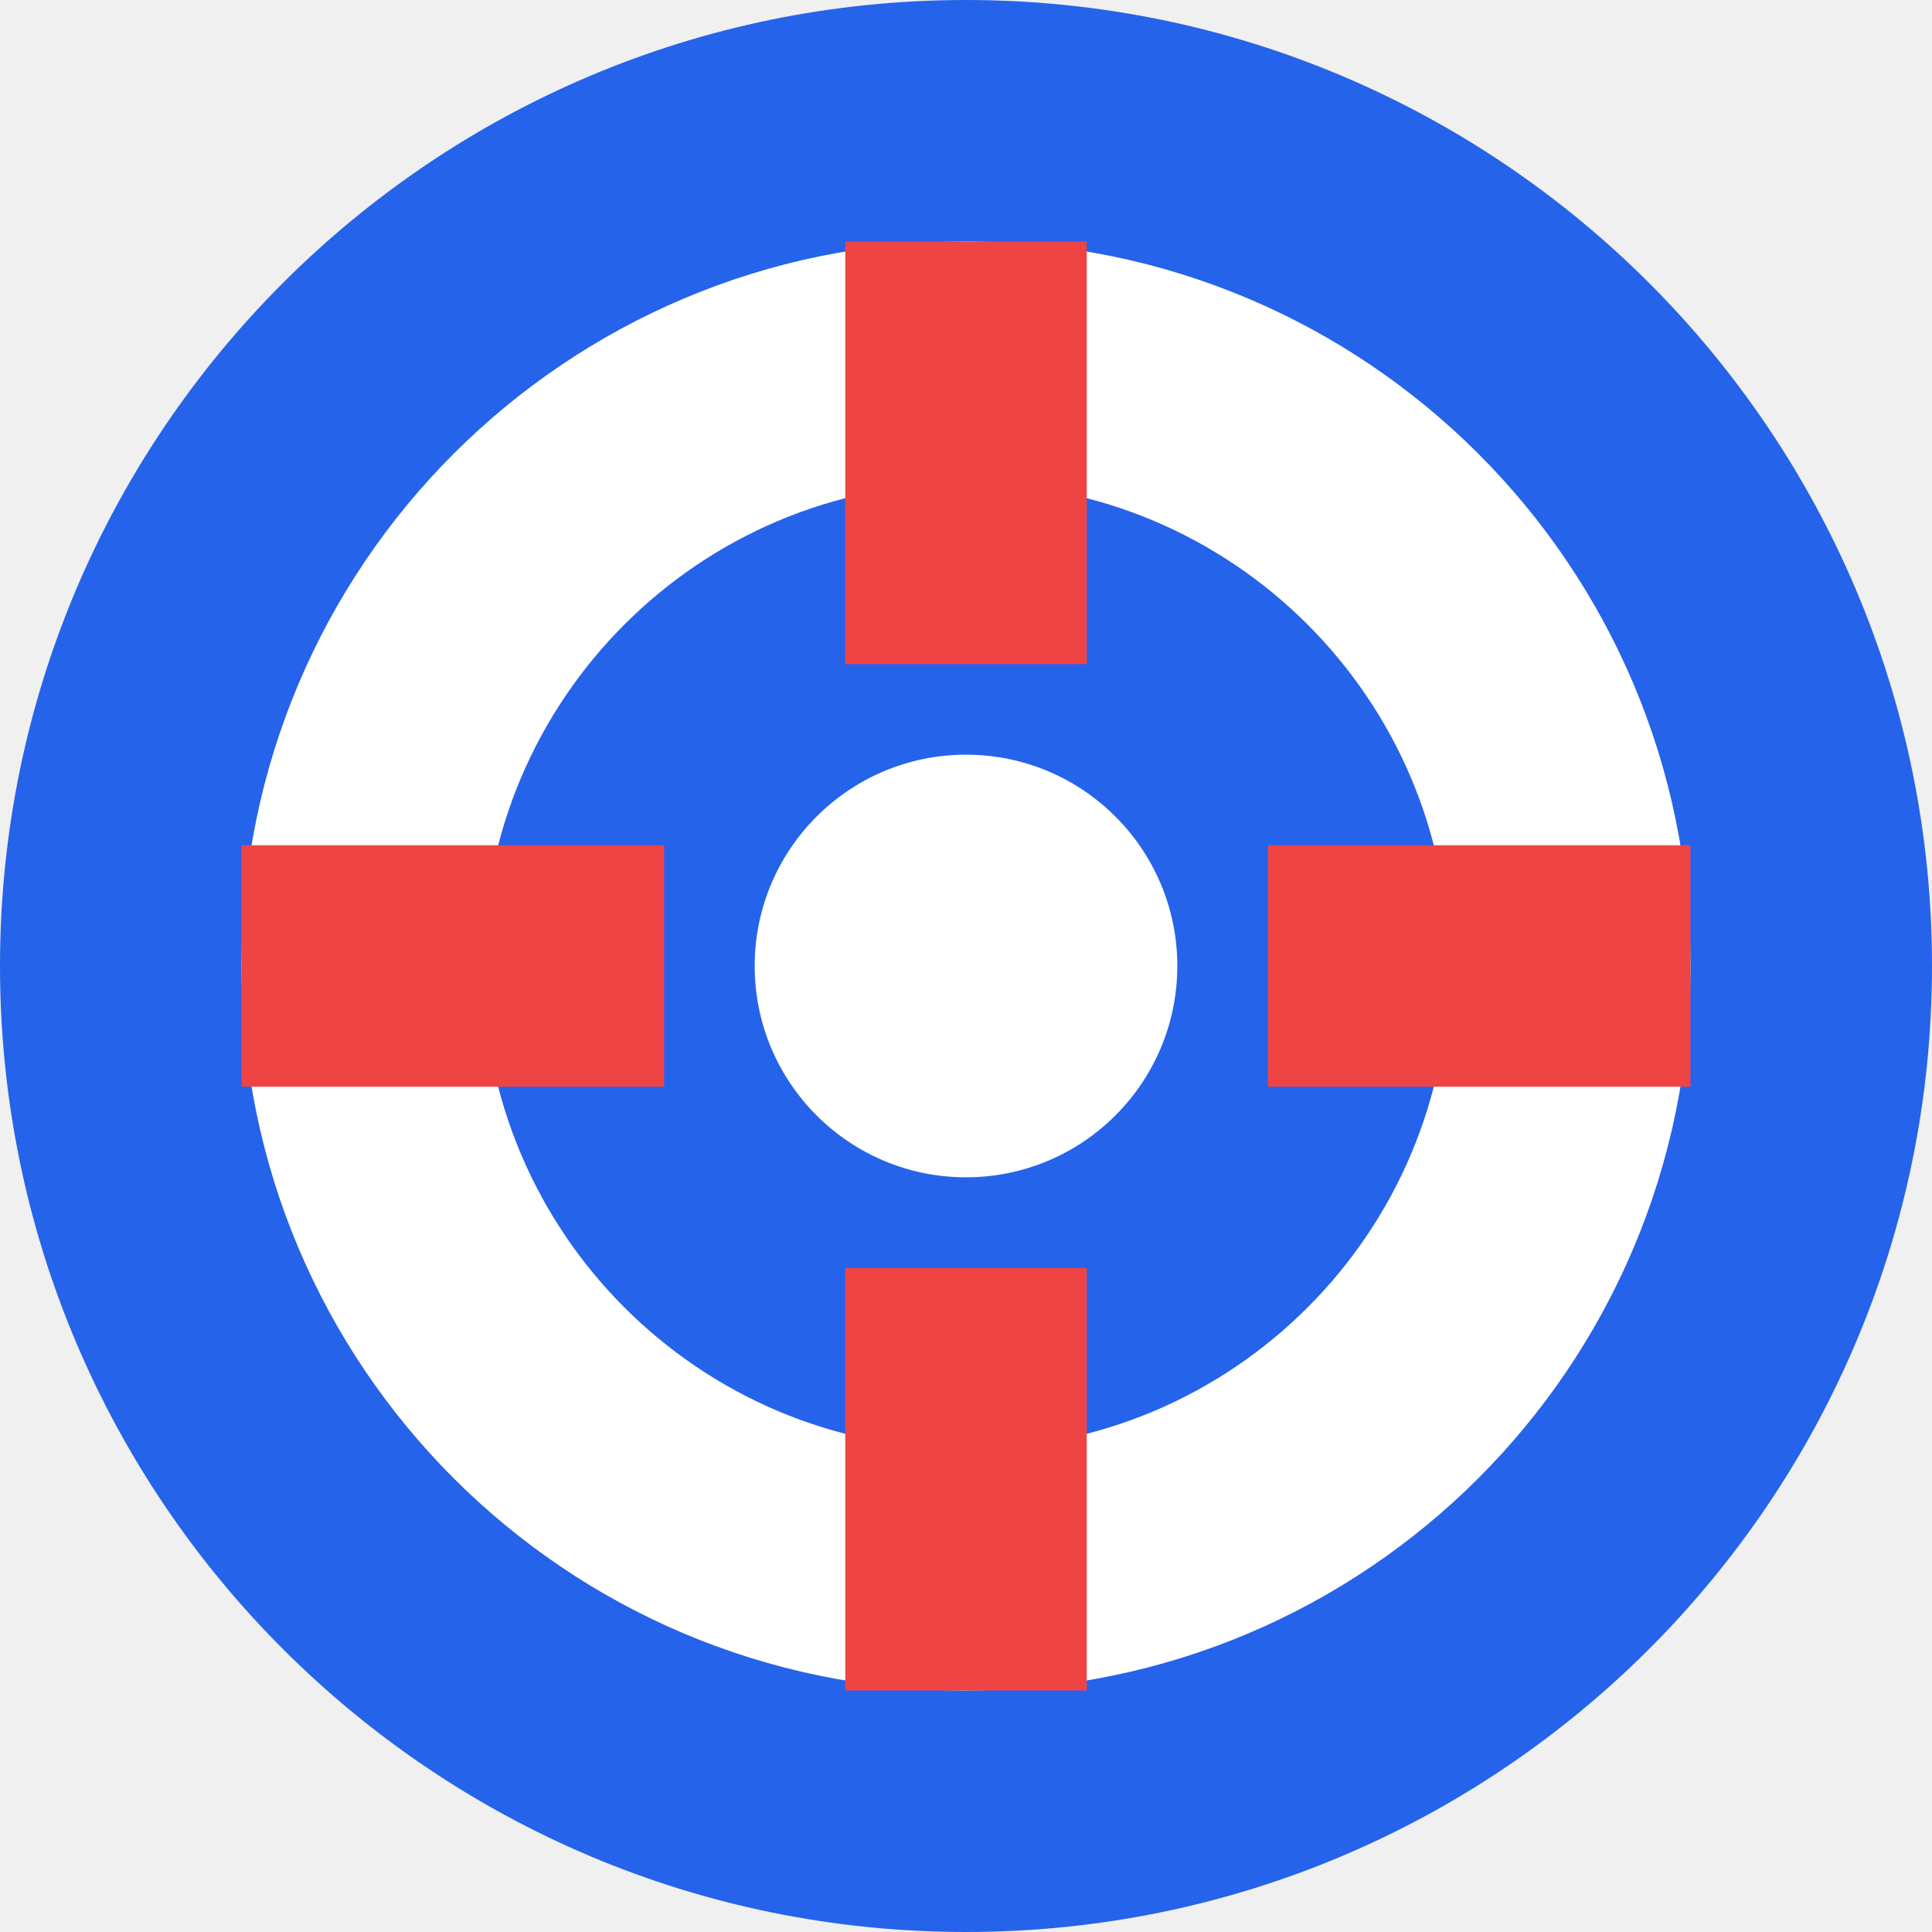
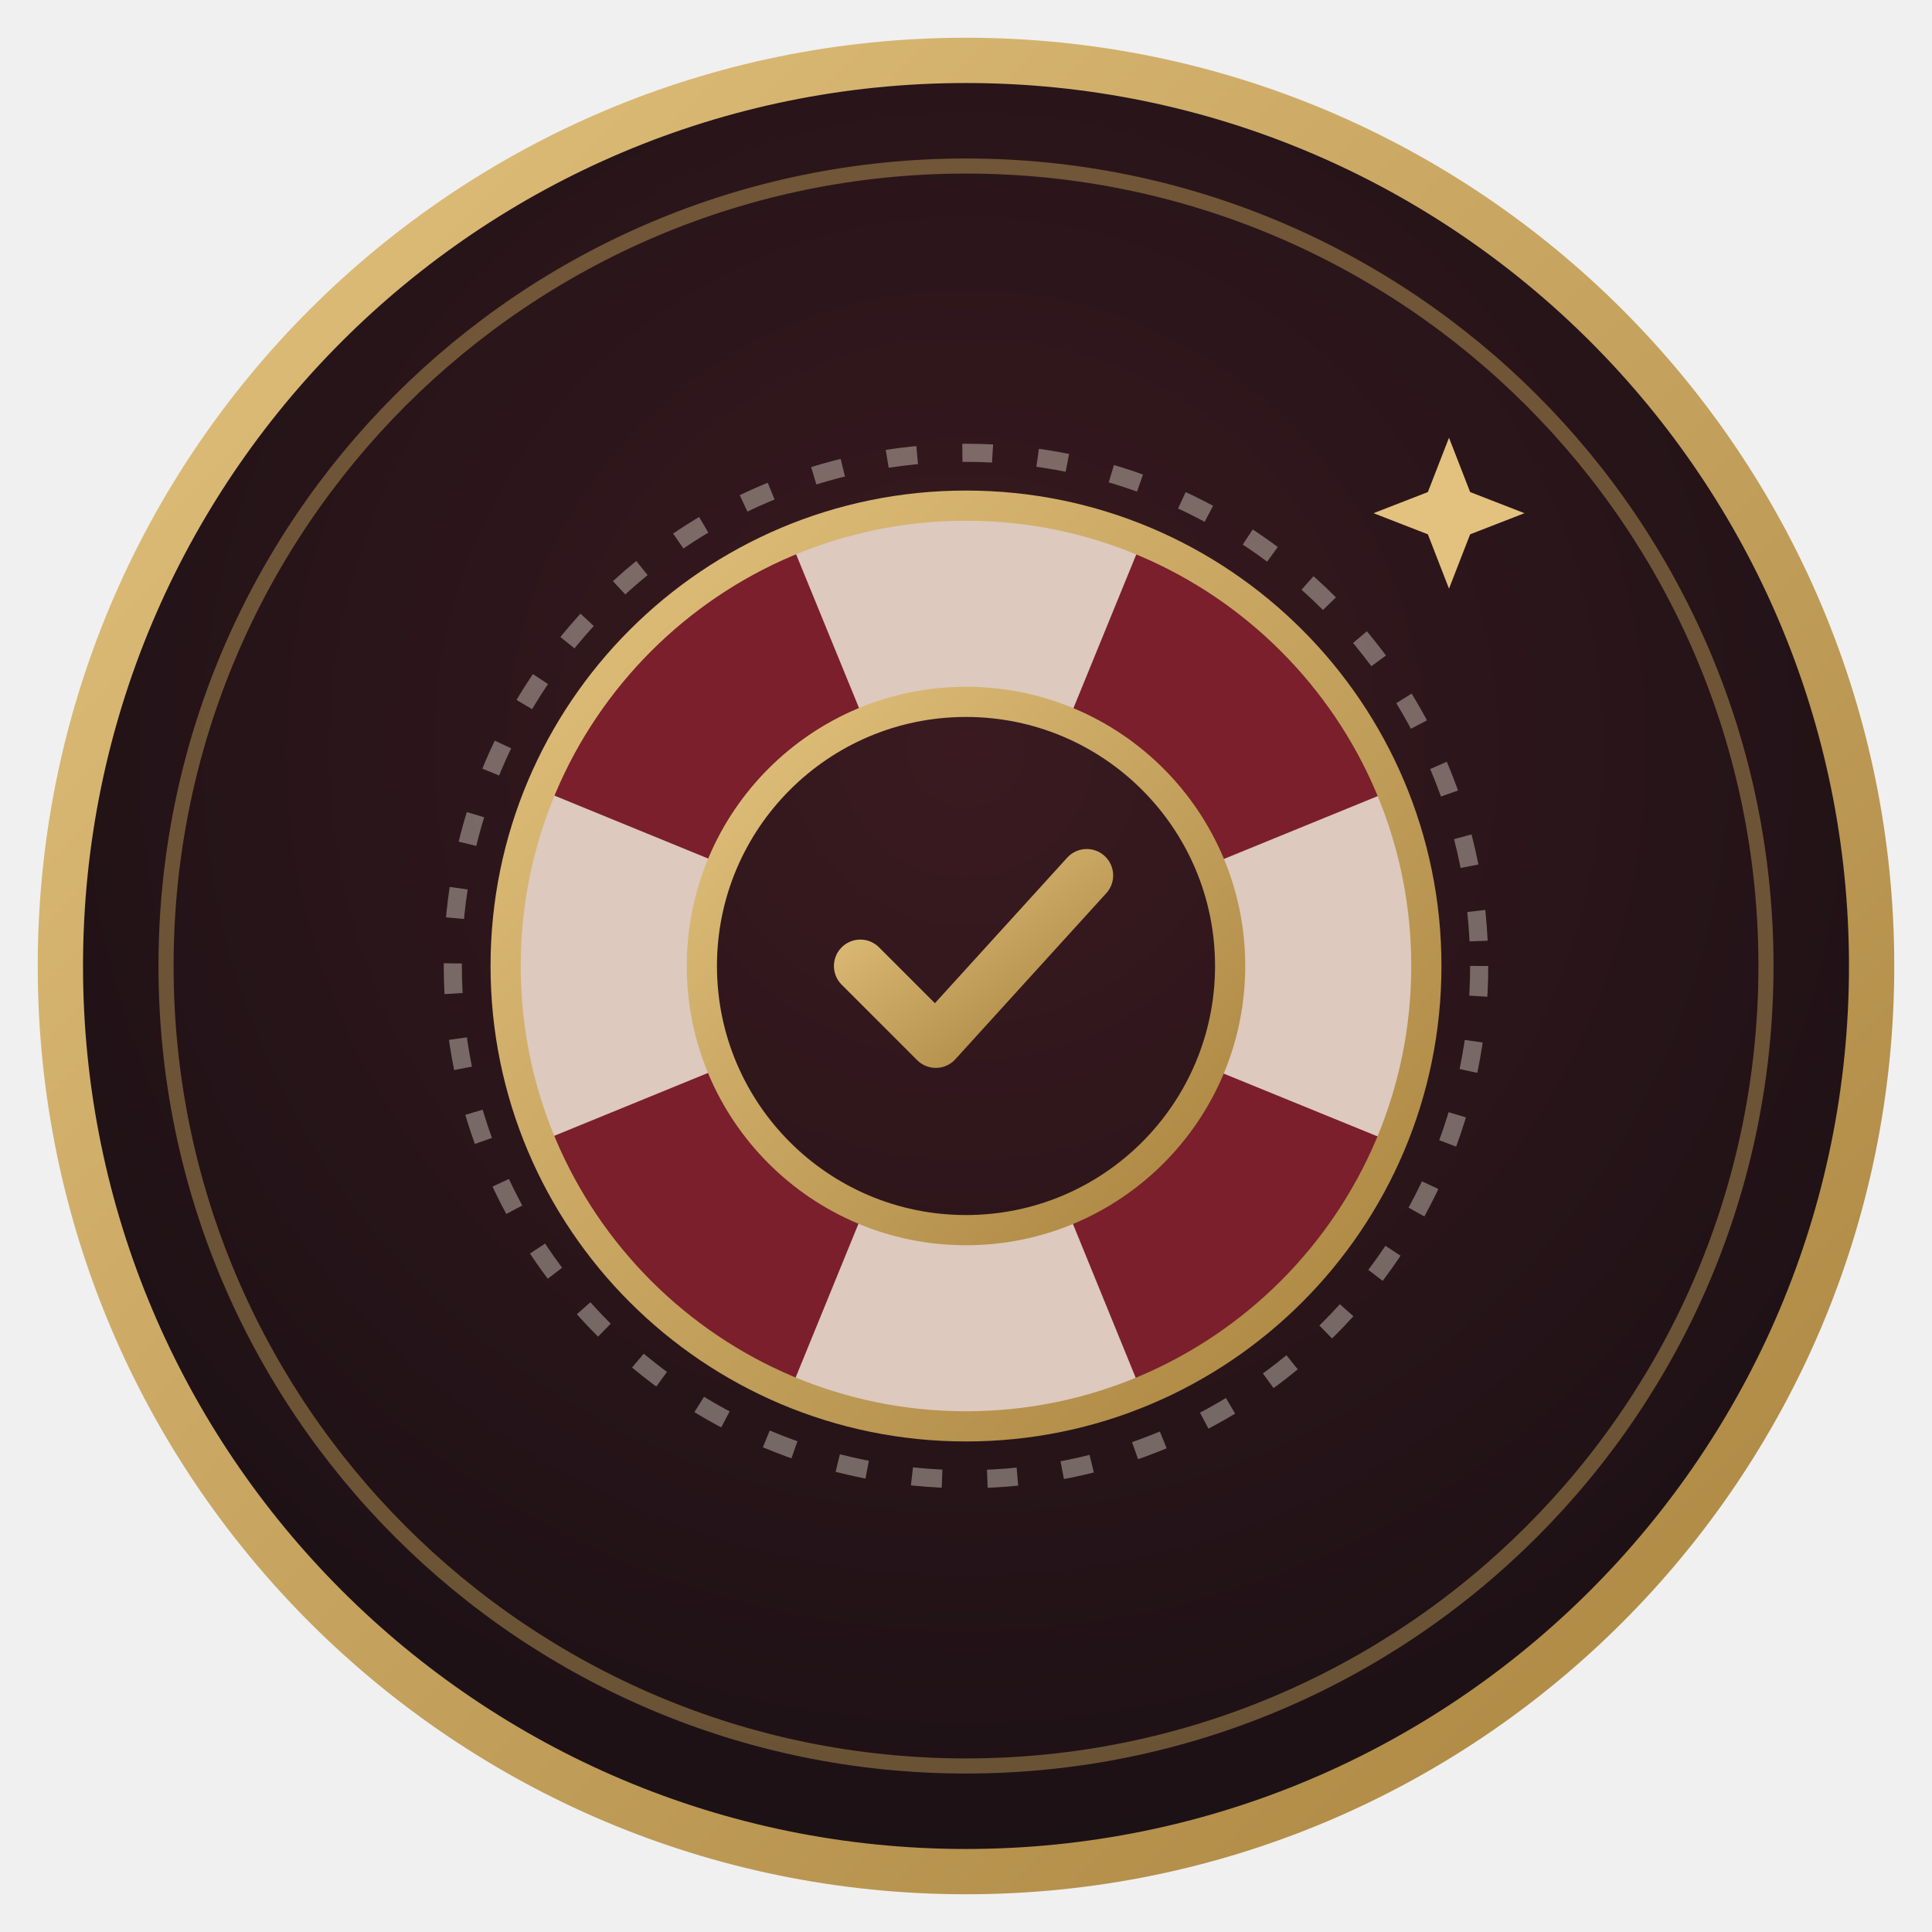
- <svg xmlns="http://www.w3.org/2000/svg" viewBox="0 0 32 32">
-   <circle cx="16" cy="16" r="16" fill="#2563EB" />
-   <circle cx="16" cy="16" r="10" fill="none" stroke="#FFFFFF" stroke-width="4" />
-   <rect x="14" y="4" width="4" height="7" fill="#EF4444" />
-   <rect x="14" y="21" width="4" height="7" fill="#EF4444" />
-   <rect x="4" y="14" width="7" height="4" fill="#EF4444" />
-   <rect x="21" y="14" width="7" height="4" fill="#EF4444" />
-   <circle cx="16" cy="16" r="3.5" fill="#FFFFFF" />
+ <svg xmlns="http://www.w3.org/2000/svg" viewBox="0 0 128 128" role="img" aria-label="QCM BNSSA">
+   <defs>
+     <radialGradient id="bg" cx="50%" cy="38%" r="65%">
+       <stop offset="0" stop-color="#3A1A20" />
+       <stop offset="1" stop-color="#1A1014" />
+     </radialGradient>
+     <linearGradient id="gold" x1="0" y1="0" x2="1" y2="1">
+       <stop offset="0" stop-color="#E2C27E" />
+       <stop offset="1" stop-color="#A9843F" />
+     </linearGradient>
+   </defs>
+   <circle cx="64" cy="64" r="60" fill="url(#bg)" />
+   <circle cx="64" cy="64" r="60" fill="none" stroke="url(#gold)" stroke-width="3" />
+   <circle cx="64" cy="64" r="53" fill="none" stroke="#C9A55C" stroke-opacity=".45" stroke-width="1" />
+   <circle cx="64" cy="64" r="34" fill="none" stroke="#EFE6D8" stroke-opacity=".4" stroke-width="1.2" stroke-dasharray="2 3" />
+   <circle cx="64" cy="64" r="24" fill="none" stroke="#7A1F2B" stroke-width="13" />
+   <circle cx="64" cy="64" r="24" fill="none" stroke="#EFE6D8" stroke-width="13" stroke-dasharray="18.85 18.85" stroke-dashoffset="9.4" opacity=".85" />
+   <circle cx="64" cy="64" r="30.5" fill="none" stroke="url(#gold)" stroke-width="2" />
+   <circle cx="64" cy="64" r="17.5" fill="none" stroke="url(#gold)" stroke-width="2" />
+   <path d="M57 64 L62 69 L72 58" fill="none" stroke="url(#gold)" stroke-width="3.5" stroke-linecap="round" stroke-linejoin="round" />
+   <path d="M96 29 L97.4 32.6 L101 34 L97.4 35.4 L96 39 L94.6 35.4 L91 34 L94.6 32.6Z" fill="#E2C27E" opacity="1" />
</svg>
